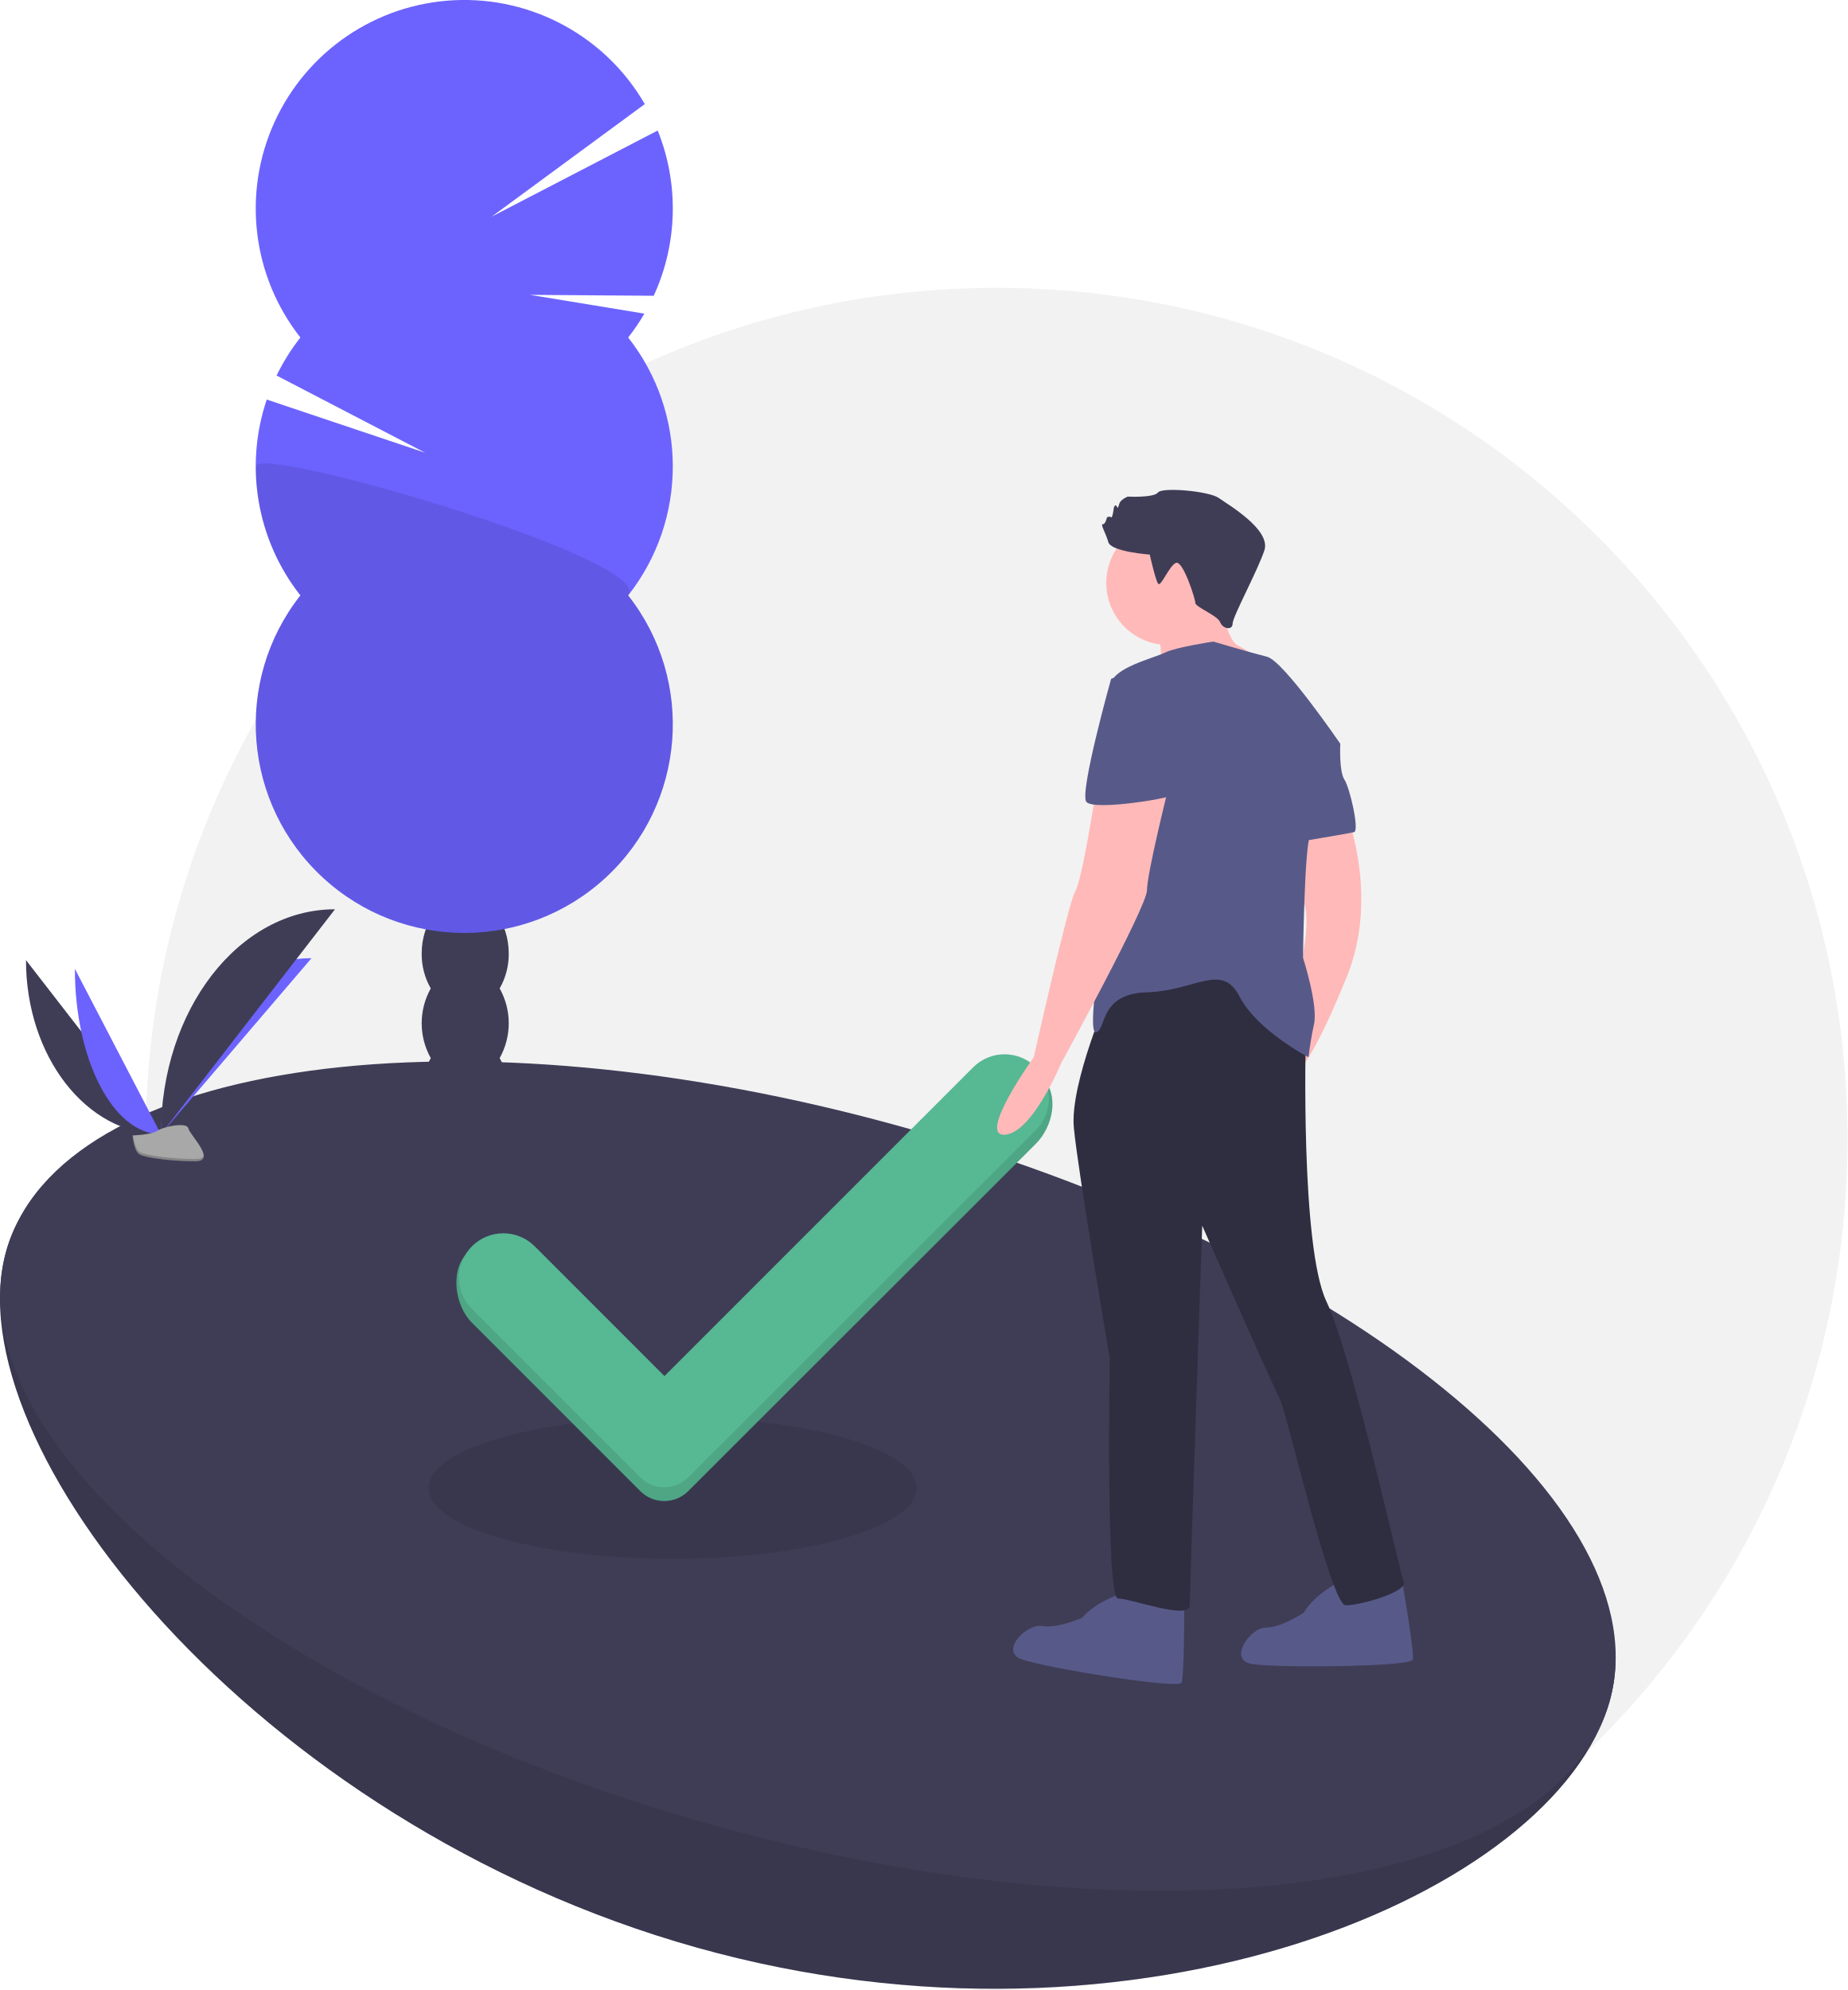
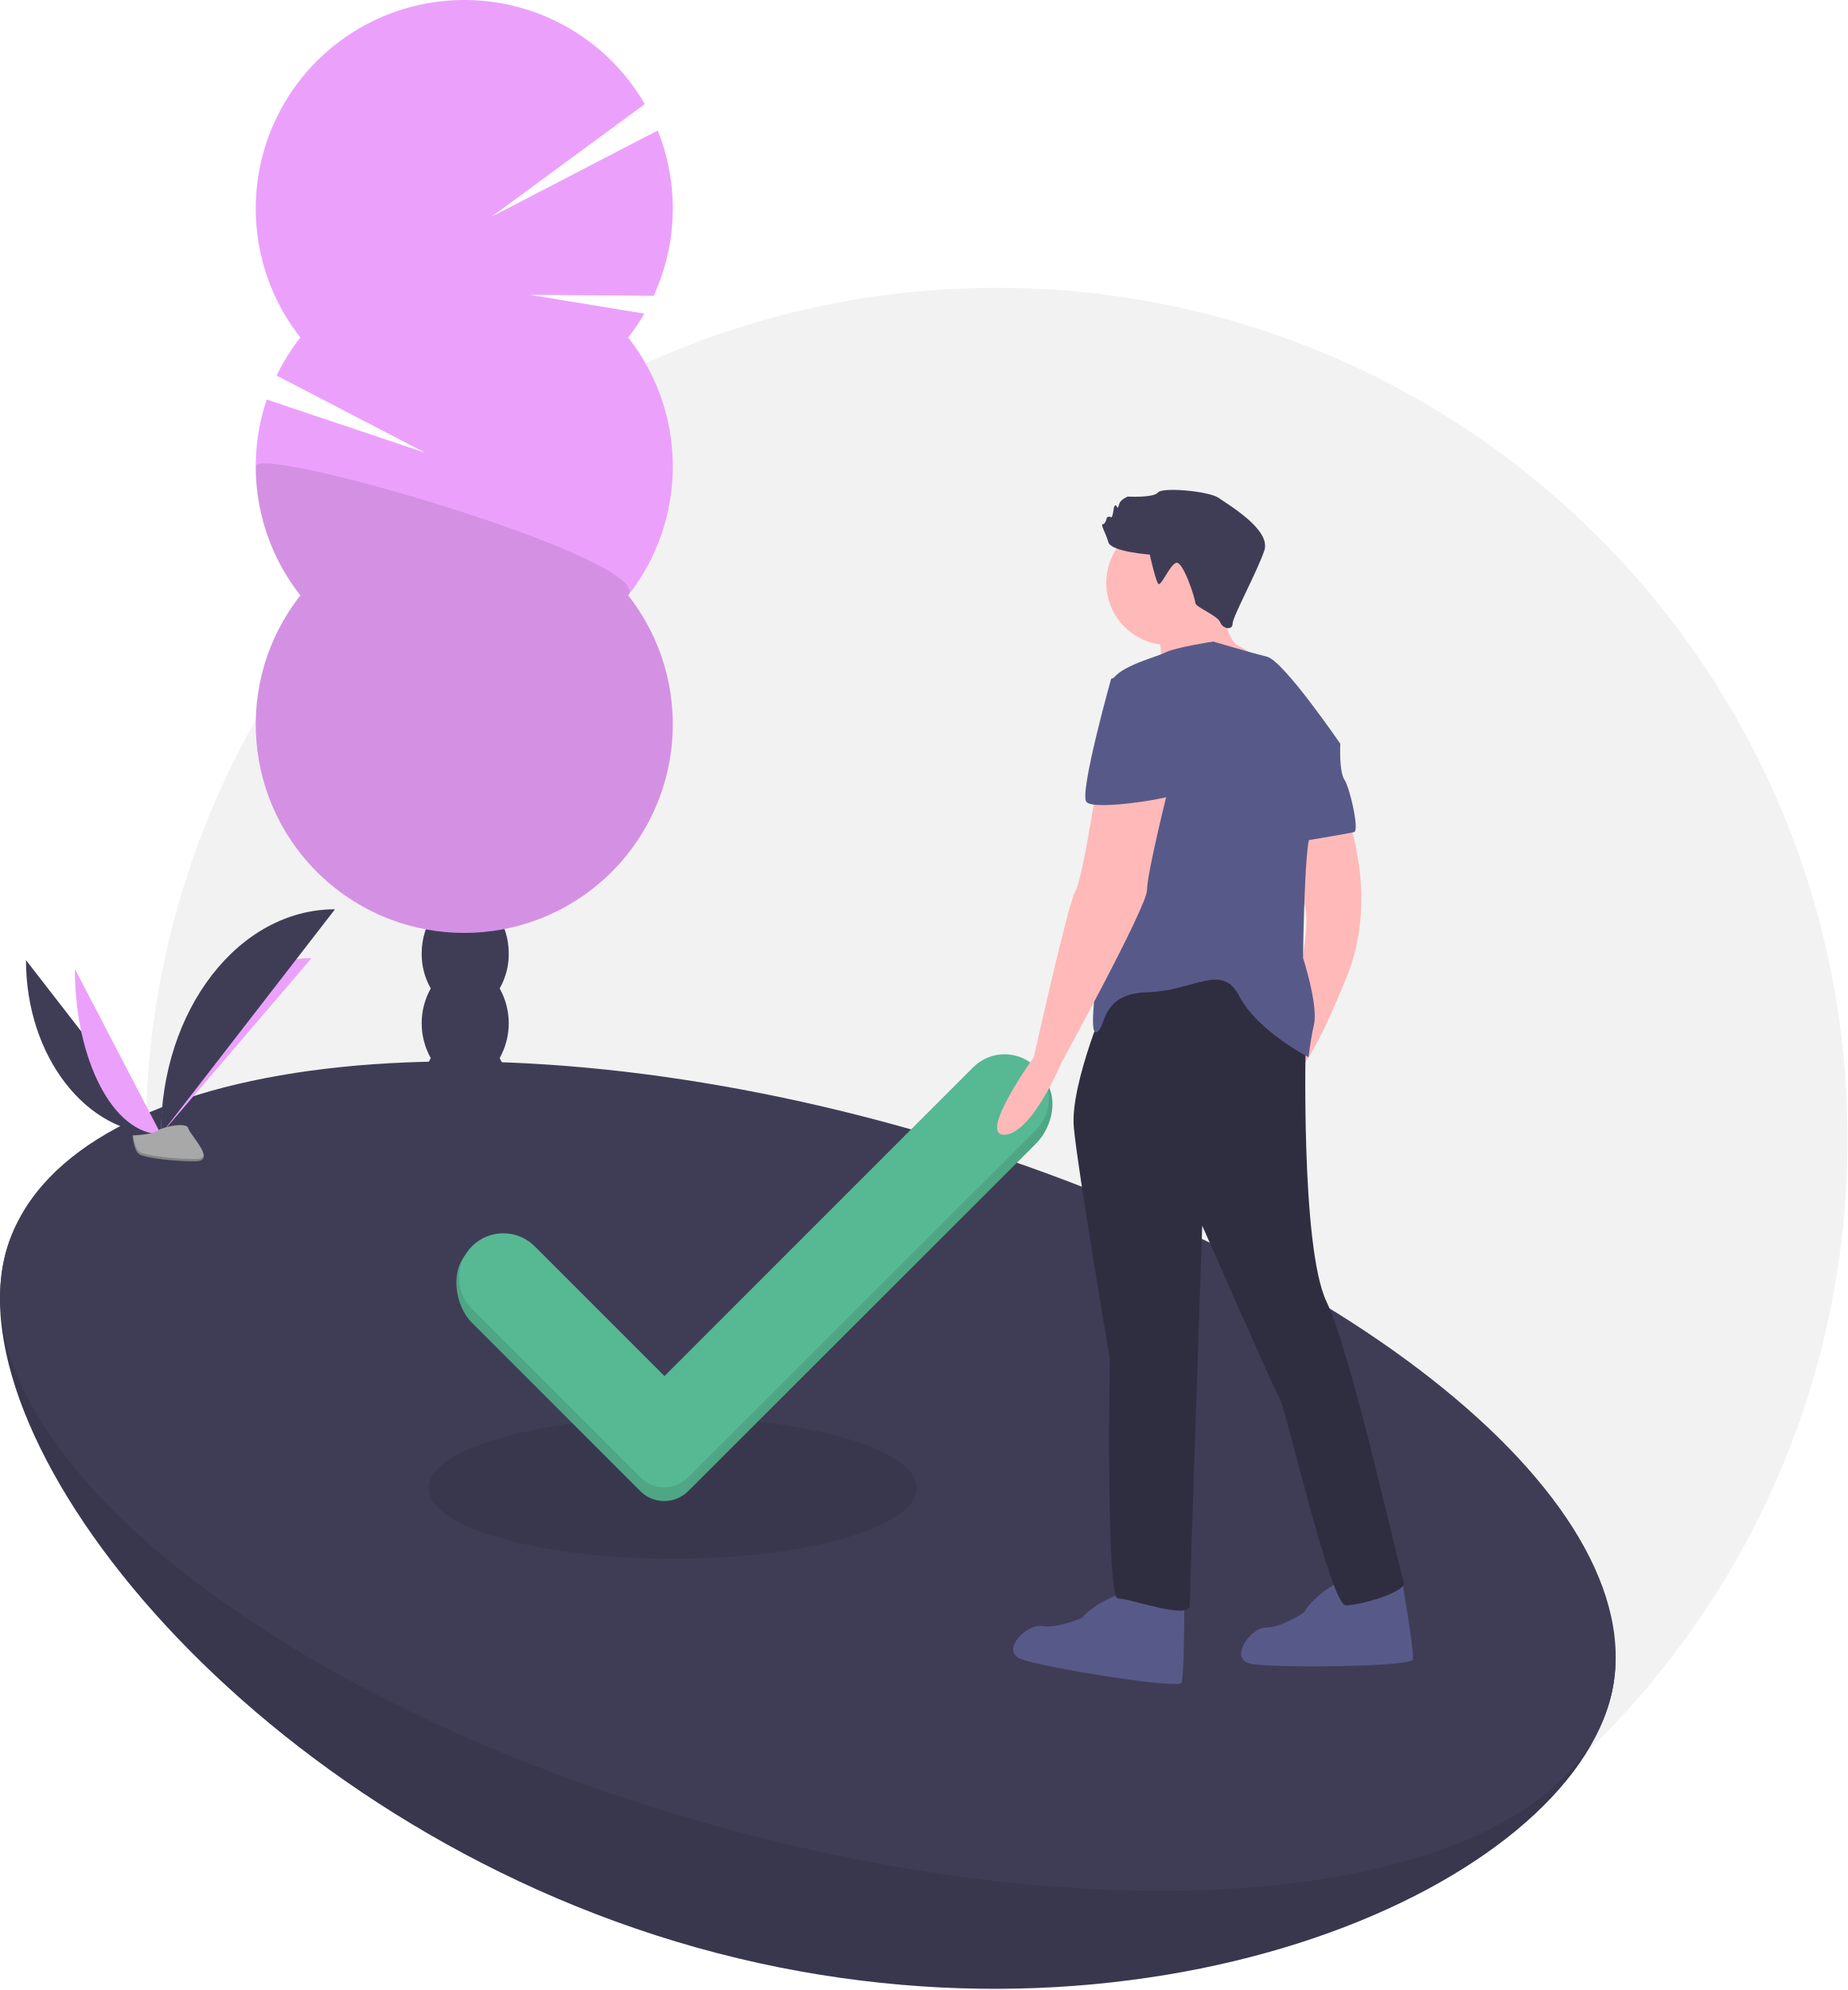
<svg xmlns="http://www.w3.org/2000/svg" id="b49c538b-d2f0-4d56-8d1f-7f4005552b2e" data-name="Layer 1" width="809.835" height="872.15" viewBox="0 0 809.835 872.15">
  <circle cx="436.835" cy="499.15" r="373" fill="#f2f2f2" />
  <path d="M414.103,447.116a30.114,30.114,0,0,0,3.983-15.266c0-13.797-8.544-24.981-19.083-24.981s-19.083,11.184-19.083,24.981a30.114,30.114,0,0,0,3.983,15.266,31.248,31.248,0,0,0,0,30.532,31.248,31.248,0,0,0,0,30.532,31.248,31.248,0,0,0,0,30.532,30.114,30.114,0,0,0-3.983,15.266c0,13.797,8.544,24.981,19.083,24.981s19.083-11.184,19.083-24.981a30.114,30.114,0,0,0-3.983-15.266,31.248,31.248,0,0,0,0-30.532,31.248,31.248,0,0,0,0-30.532,31.248,31.248,0,0,0,0-30.532Z" transform="translate(-195.0824 -13.92483)" fill="#3f3d56" />
  <ellipse cx="203.921" cy="387.393" rx="19.083" ry="24.981" fill="#3f3d56" />
  <ellipse cx="203.921" cy="356.861" rx="19.083" ry="24.981" fill="#3f3d56" />
-   <path d="M470.439,161.845a91.611,91.611,0,0,0,7.107-10.461l-50.141-8.235,54.229.403a91.566,91.566,0,0,0,1.746-72.426L410.624,108.868l67.097-49.321a91.413,91.413,0,1,0-150.971,102.298,91.458,91.458,0,0,0-10.425,16.669l65.087,33.814-69.4-23.292a91.46,91.46,0,0,0,14.738,85.837,91.406,91.406,0,1,0,143.689,0,91.418,91.418,0,0,0,0-113.029Z" transform="translate(-195.0824 -13.92483)" fill="#6c63ff" />
+   <path d="M470.439,161.845a91.611,91.611,0,0,0,7.107-10.461l-50.141-8.235,54.229.403a91.566,91.566,0,0,0,1.746-72.426L410.624,108.868l67.097-49.321a91.413,91.413,0,1,0-150.971,102.298,91.458,91.458,0,0,0-10.425,16.669l65.087,33.814-69.4-23.292a91.46,91.46,0,0,0,14.738,85.837,91.406,91.406,0,1,0,143.689,0,91.418,91.418,0,0,0,0-113.029Z" transform="translate(-195.0824 -13.92483)" fill="#eba1fc" />
  <path d="M307.188,218.359a91.013,91.013,0,0,0,19.561,56.514,91.406,91.406,0,1,0,143.689,0C482.69,259.321,307.188,208.1,307.188,218.359Z" transform="translate(-195.0824 -13.92483)" opacity="0.1" />
  <path d="M900.666,759.469c-23.654,84.287-206.167,162.461-400.253,107.994S174.164,646.514,197.818,562.227s194.167-54.461,388.253.006S924.32,675.182,900.666,759.469Z" transform="translate(-195.0824 -13.92483)" fill="#3f3d56" />
  <path d="M900.666,759.469c-23.654,84.287-206.167,162.461-400.253,107.994S174.164,646.514,197.818,562.227s194.167-54.461,388.253.006S924.32,675.182,900.666,759.469Z" transform="translate(-195.0824 -13.92483)" opacity="0.1" />
  <ellipse cx="549.242" cy="660.848" rx="158.511" ry="365" transform="translate(-430.5105 997.1795) rotate(-74.32419)" fill="#3f3d56" />
  <ellipse cx="294.835" cy="652.15" rx="107" ry="31" opacity="0.1" />
  <path d="M621.673,487.68l-135.333,135.333-56.881-56.882a19.444,19.444,0,0,0-27.498-0l-2.043-3.056c-7.593,7.593-5.55,22.961,2.043,30.555l73.803,73.802a14.836,14.836,0,0,0,20.976.005l152.418-152.259c7.598-7.59,10.355-21.509,2.76-29.103h0C644.326,478.484,629.265,480.089,621.673,487.68Z" transform="translate(-195.0824 -13.92483)" fill="#57b894" />
  <path d="M621.673,487.68l-135.333,135.333-56.881-56.882a19.444,19.444,0,0,0-27.498-0l-2.043-3.056c-7.593,7.593-5.55,22.961,2.043,30.555l73.803,73.802a14.836,14.836,0,0,0,20.976.005l152.418-152.259c7.598-7.59,10.355-21.509,2.76-29.103h0C644.326,478.484,629.265,480.089,621.673,487.68Z" transform="translate(-195.0824 -13.92483)" opacity="0.1" />
  <path d="M621.673,481.68l-135.333,135.333-56.881-56.882a19.444,19.444,0,0,0-27.498-0l0,0a19.444,19.444,0,0,0,0,27.498l73.803,73.802a14.836,14.836,0,0,0,20.976.005l152.418-152.259a19.439,19.439,0,0,0,.007-27.499l0,0A19.439,19.439,0,0,0,621.673,481.68Z" transform="translate(-195.0824 -13.92483)" fill="#57b894" />
  <path d="M687.575,712.05s-12.103,3.631-18.154,10.893c0,0-10.893,4.841-17.549,3.631s-18.759,10.893-9.077,14.523,68.986,13.313,70.197,10.287,1.21-33.888,1.21-33.888Z" transform="translate(-195.0824 -13.92483)" fill="#575a89" />
  <path d="M782.645,706.854s-11.305,5.645-16.027,13.833c0,0-9.906,6.631-16.671,6.575s-16.623,13.937-6.463,15.86,70.247,1.334,70.922-1.854-4.596-33.597-4.596-33.597Z" transform="translate(-195.0824 -13.92483)" fill="#575a89" />
  <circle cx="512.159" cy="255.463" r="27.231" fill="#ffb9b9" />
  <path d="M729.329,273.926s3.026,20.575,8.472,22.995a40.208,40.208,0,0,1,10.287,7.262L732.96,311.445l-29.652-1.815s2.421-13.313-1.815-19.97S729.329,273.926,729.329,273.926Z" transform="translate(-195.0824 -13.92483)" fill="#ffb9b9" />
  <path d="M785.608,371.354s13.918,35.703,0,70.197-19.97,39.94-19.97,39.94l-4.236-45.386,4.871-4.419s2.95-13.769.552-21.922,1.234-33.569,1.234-33.569Z" transform="translate(-195.0824 -13.92483)" fill="#ffb9b9" />
  <path d="M681.523,448.813s-17.549,39.94-15.734,59.304S681.523,609.176,681.523,609.176,679.708,714.471,685.154,714.471s31.467,9.682,31.467,3.026,5.446-166.415,5.446-166.415,30.862,70.197,33.888,75.643,22.39,90.772,29.047,90.772,27.231-6.051,25.416-10.287S788.028,608.571,776.531,584.365s-9.077-115.583-9.077-115.583L748.089,426.422Z" transform="translate(-195.0824 -13.92483)" fill="#2f2e41" />
  <path d="M699.072,256.982s-16.944-1.21-18.154-5.446-3.631-7.867-2.421-7.867,1.815-3.026,1.815-3.026,1.21-.605,1.815,0,1.21-4.236,1.21-4.236.605-1.815,1.21-.605.605.605,1.21-1.21S689.39,231.566,689.39,231.566s11.498.605,13.313-1.815,22.39-.605,26.626,2.421,22.995,13.918,19.97,22.995-13.918,29.047-13.918,32.073-4.236,2.421-5.446-.605-10.893-6.657-10.893-8.472-5.446-18.759-8.472-17.549-6.657,10.893-7.867,9.077S699.072,256.982,699.072,256.982Z" transform="translate(-195.0824 -13.92483)" fill="#3f3d56" />
  <path d="M782.582,339.887s-24.811-36.309-32.073-38.124-23.601-6.657-23.601-6.657-16.339,2.421-21.18,4.841-22.995,6.657-23.601,13.918,4.841,76.853,1.815,83.51-13.313,70.197-8.472,68.986,1.21-16.944,22.39-17.549,32.678-13.313,40.545,1.815,30.257,26.626,30.257,26.626a146.409,146.409,0,0,1,2.421-14.523c1.815-8.472-4.841-29.047-4.841-29.047s.605-47.806,3.026-53.253S782.582,339.887,782.582,339.887Z" transform="translate(-195.0824 -13.92483)" fill="#575a89" />
  <path d="M773.505,338.676l9.077,1.21s-.605,12.103,1.815,15.734,6.657,22.39,4.236,22.995-24.206,4.236-24.206,4.236l-1.21-27.837Z" transform="translate(-195.0824 -13.92483)" fill="#575a89" />
  <path d="M675.472,360.462s-6.051,39.334-9.077,44.176-18.154,72.617-18.154,72.617-24.878,34.596-12.775,33.991,24.878-31.57,24.878-31.57,37.519-68.381,37.519-75.643,9.077-43.57,9.077-43.57Z" transform="translate(-195.0824 -13.92483)" fill="#ffb9b9" />
  <path d="M693.021,307.209l-10.893,4.236s-13.918,49.622-10.893,53.858,39.334-1.815,39.94-3.631S704.519,307.209,693.021,307.209Z" transform="translate(-195.0824 -13.92483)" fill="#575a89" />
  <path d="M206.474,434.718c0,42.17,26.455,76.294,59.149,76.294" transform="translate(-195.0824 -13.92483)" fill="#3f3d56" />
-   <path d="M265.624,511.012c0-42.644,29.523-77.151,66.007-77.151" transform="translate(-195.0824 -13.92483)" fill="#6c63ff" />
-   <path d="M227.905,438.541c0,40.057,16.87,72.471,37.718,72.471" transform="translate(-195.0824 -13.92483)" fill="#6c63ff" />
+   <path d="M265.624,511.012c0-42.644,29.523-77.151,66.007-77.151" transform="translate(-195.0824 -13.92483)" fill="#eba1fc" />
+   <path d="M227.905,438.541c0,40.057,16.87,72.471,37.718,72.471" transform="translate(-195.0824 -13.92483)" fill="#eba1fc" />
  <path d="M265.624,511.012c0-54.49,34.124-98.582,76.294-98.582" transform="translate(-195.0824 -13.92483)" fill="#3f3d56" />
  <path d="M253.18,511.55s8.388-.258,10.916-2.059,12.903-3.95,13.531-1.063,12.606,14.359,3.136,14.435-22.005-1.475-24.528-3.012S253.18,511.55,253.18,511.55Z" transform="translate(-195.0824 -13.92483)" fill="#a8a8a8" />
  <path d="M280.932,521.859c-9.47.076-22.005-1.475-24.528-3.012-1.922-1.17-2.687-5.37-2.943-7.308-.177.008-.28.011-.28.011s.531,6.765,3.054,8.302,15.058,3.089,24.528,3.012c2.734-.022,3.678-.995,3.626-2.435C284.009,521.299,282.967,521.843,280.932,521.859Z" transform="translate(-195.0824 -13.92483)" opacity="0.2" />
</svg>
